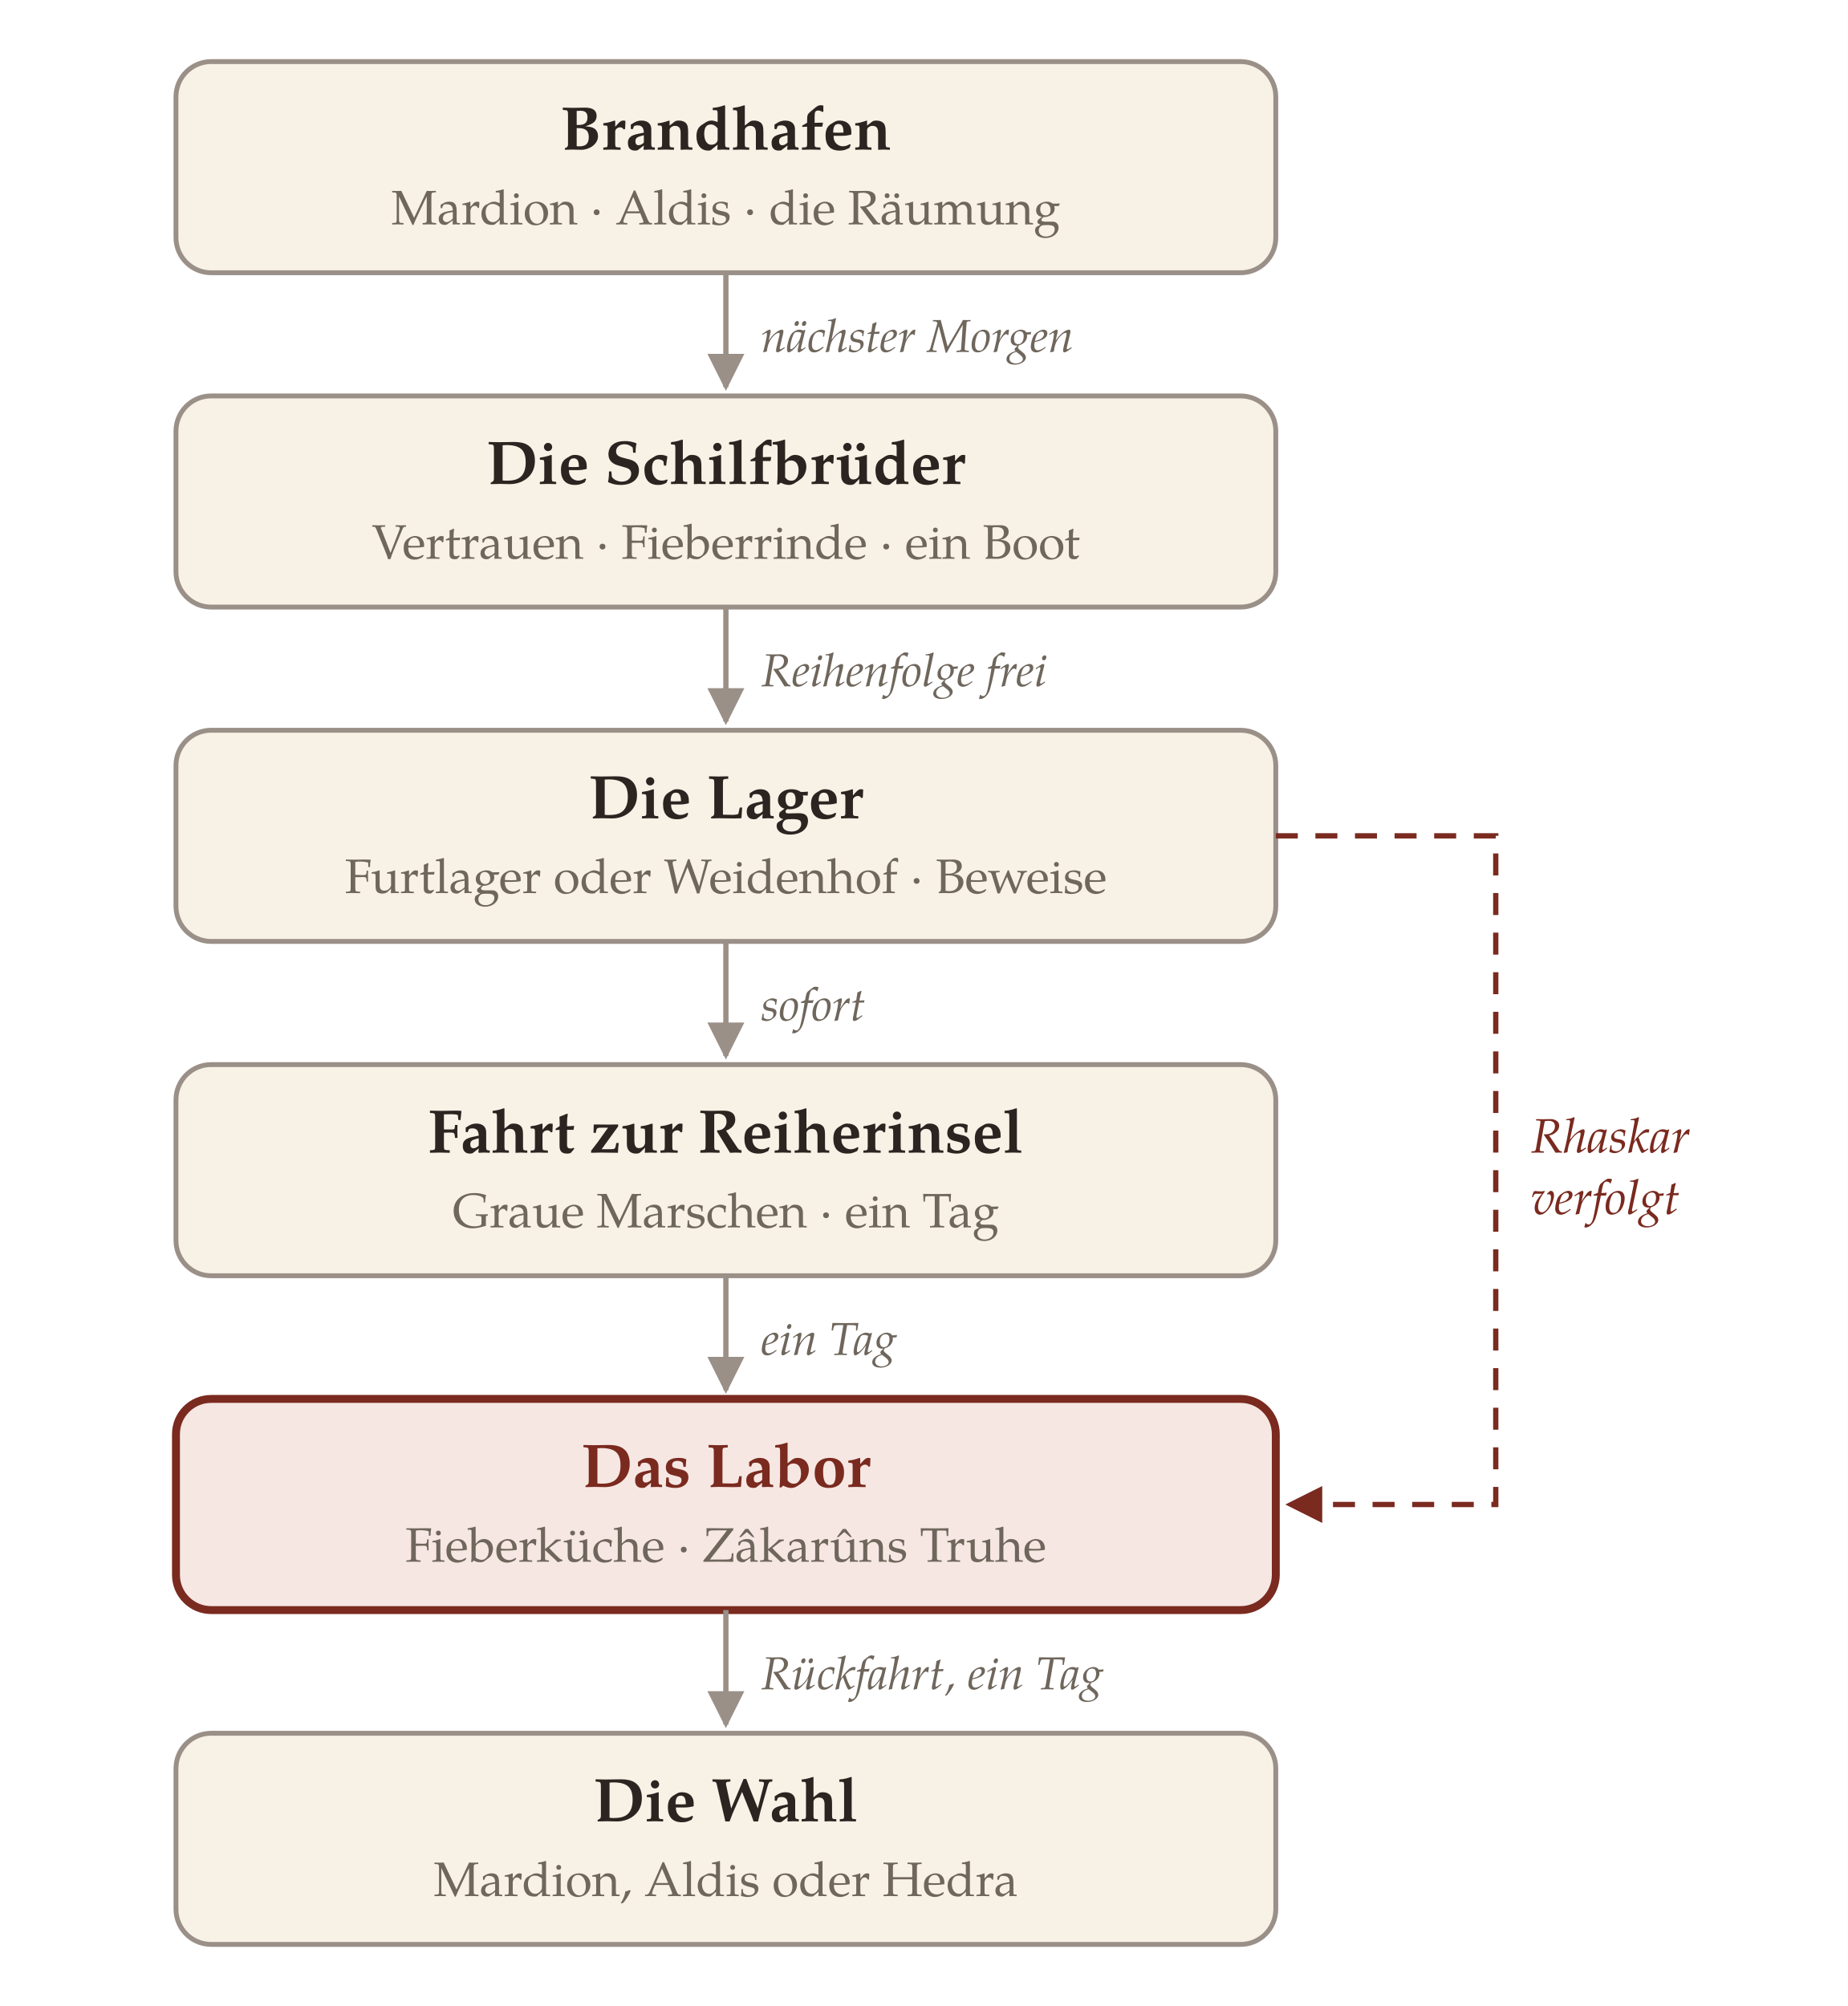
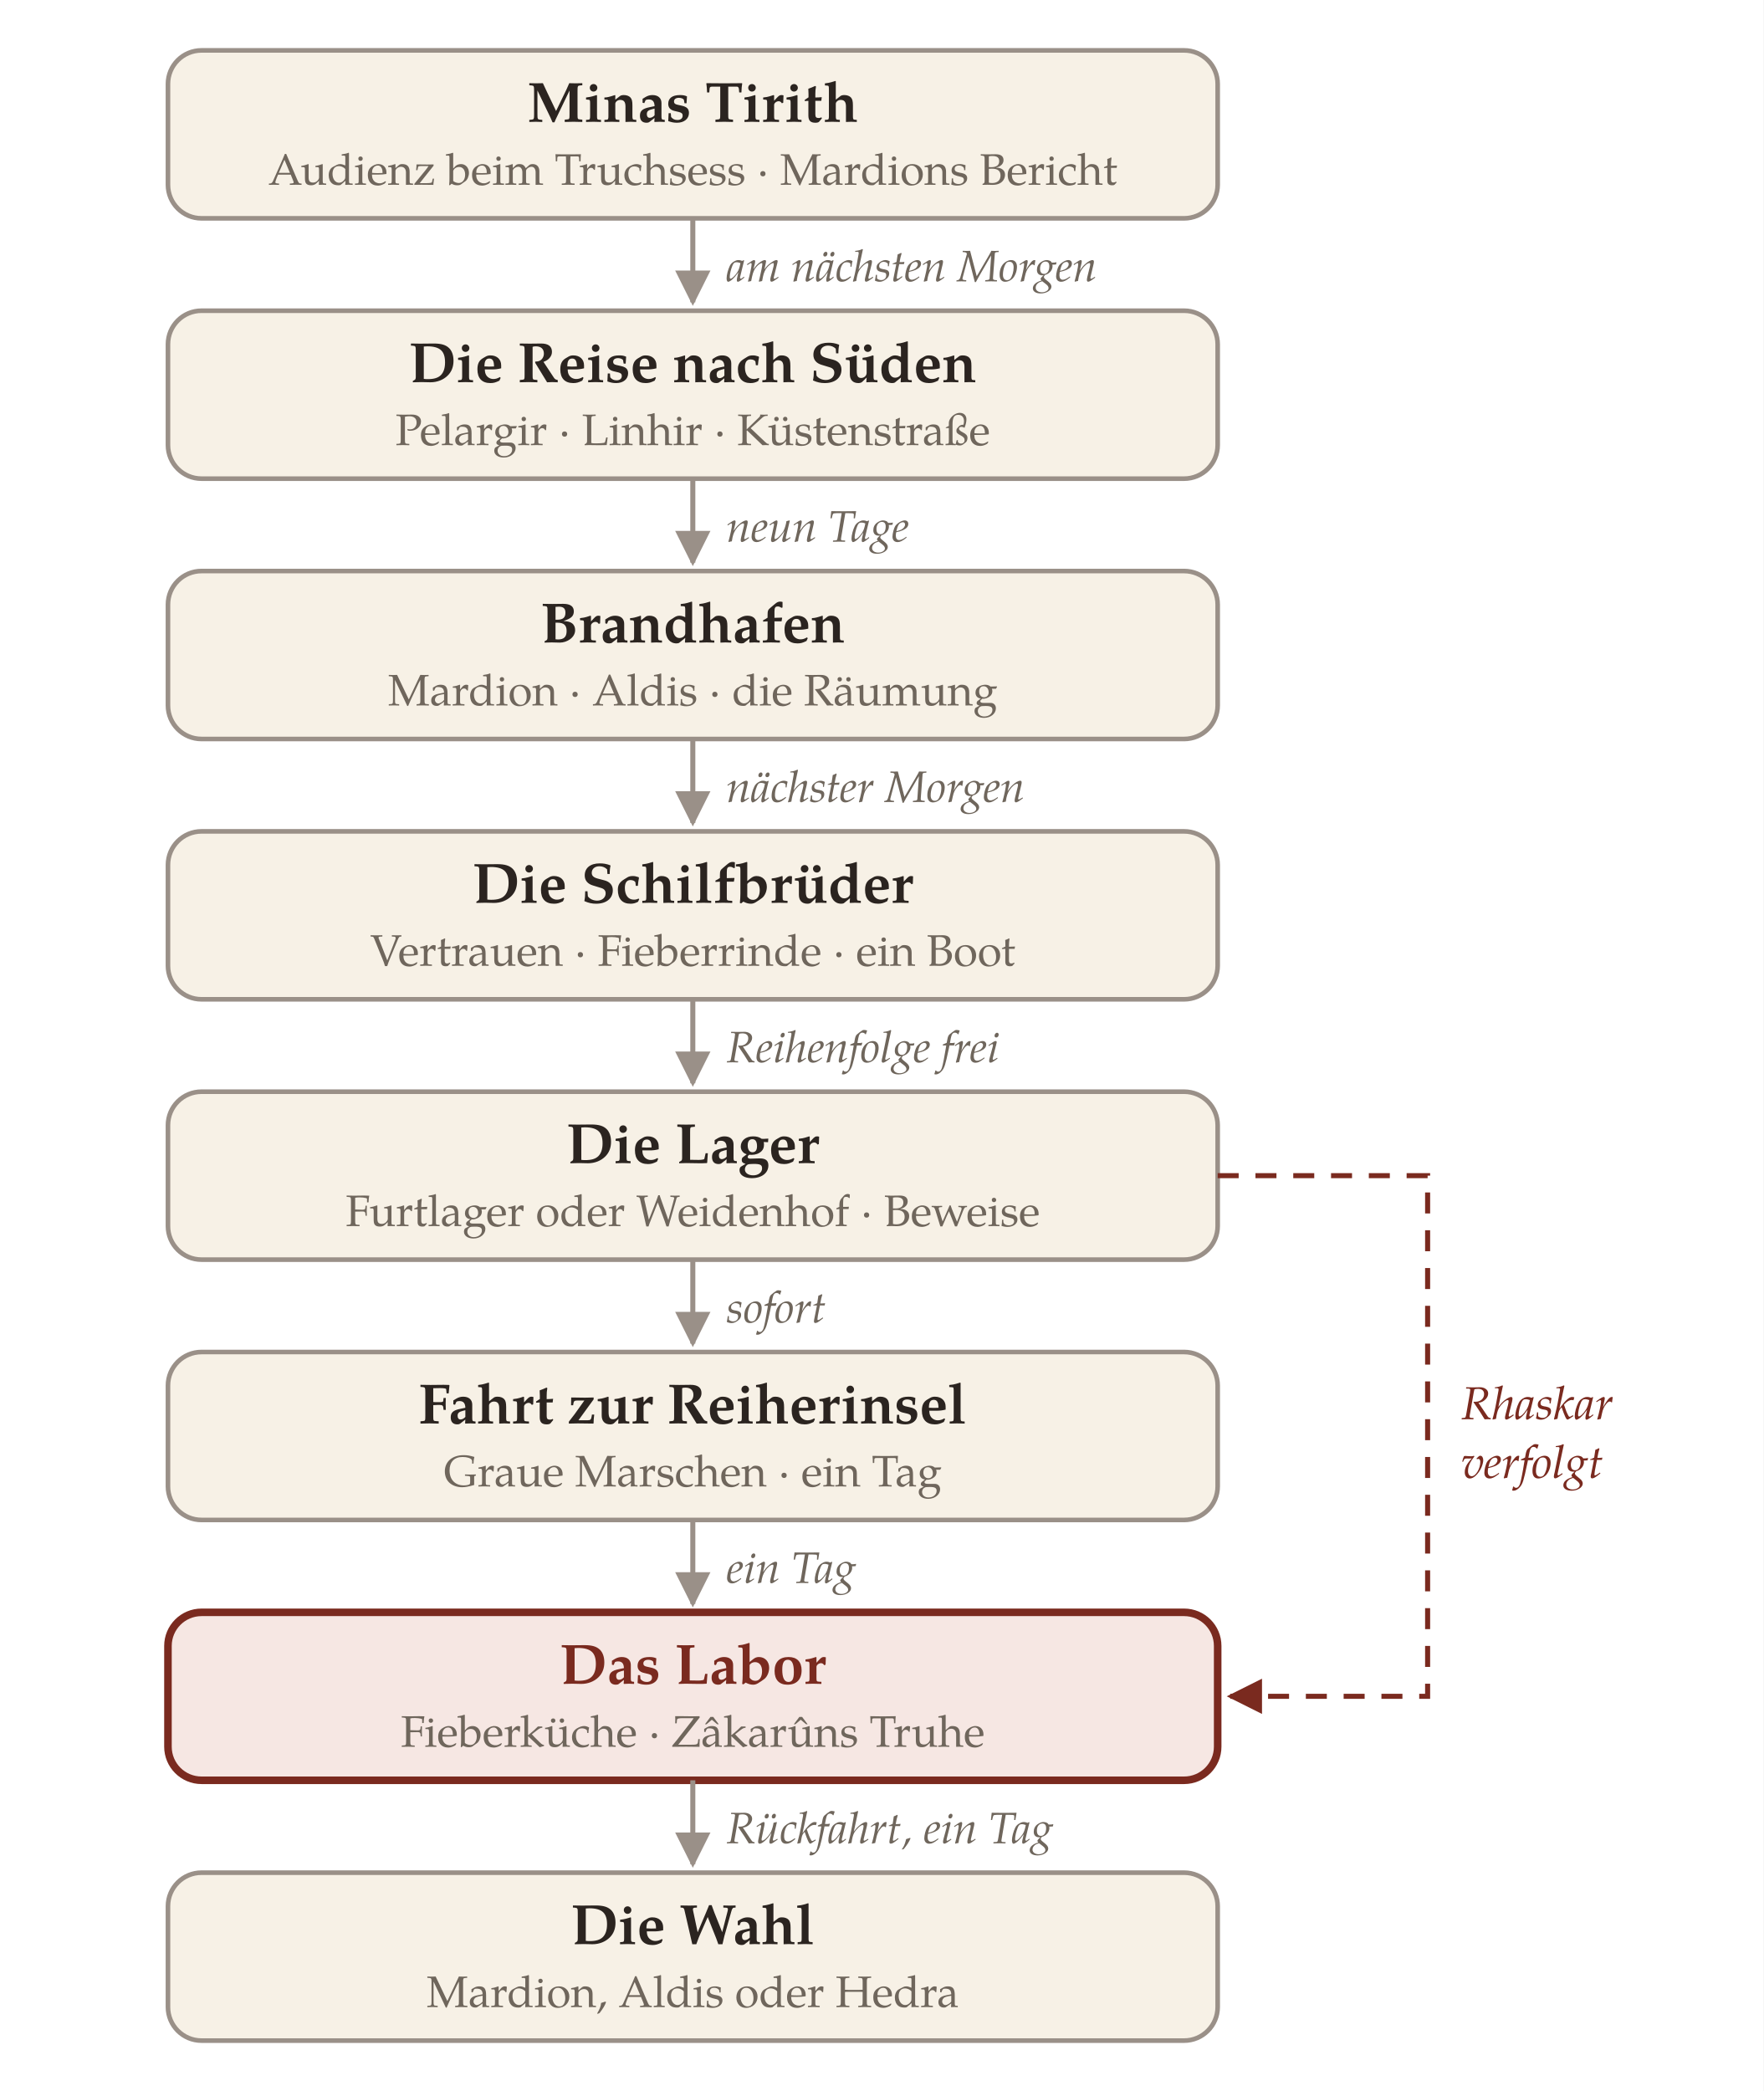
- <svg xmlns="http://www.w3.org/2000/svg" viewBox="0 0 420 456" width="1680" height="1824">
+ <svg xmlns="http://www.w3.org/2000/svg" viewBox="0 0 420 498" width="1680" height="1992">
  <defs>
    <marker id="a" viewBox="0 0 10 10" refX="9" refY="5" markerWidth="7" markerHeight="7" orient="auto">
      <path d="M0 0L10 5L0 10z" fill="#9a9088" />
    </marker>
    <marker id="r" viewBox="0 0 10 10" refX="9" refY="5" markerWidth="7" markerHeight="7" orient="auto">
      <path d="M0 0L10 5L0 10z" fill="#7a2a1f" />
    </marker>
  </defs>
-   <rect width="420" height="456" fill="#ffffff" />
-   <rect x="40" y="14" width="250" height="48" rx="8" fill="#f7f1e6" stroke="#9a9088" stroke-width="1.1" />
-   <text x="165.0" y="34" font-family="TeX Gyre Pagella" font-weight="700" font-size="14" fill="#2b2420" text-anchor="middle">Brandhafen</text>
-   <text x="165.0" y="51" font-family="TeX Gyre Pagella" font-size="11" fill="#6f665c" text-anchor="middle">Mardion · Aldis · die Räumung</text>
-   <path d="M165.0 62 V88" stroke="#9a9088" stroke-width="1.2" marker-end="url(#a)" />
-   <text x="173.0" y="80.0" font-family="TeX Gyre Pagella" font-style="italic" font-size="10.5" fill="#6f665c">nächster Morgen</text>
-   <rect x="40" y="90" width="250" height="48" rx="8" fill="#f7f1e6" stroke="#9a9088" stroke-width="1.1" />
-   <text x="165.0" y="110" font-family="TeX Gyre Pagella" font-weight="700" font-size="14" fill="#2b2420" text-anchor="middle">Die Schilfbrüder</text>
-   <text x="165.0" y="127" font-family="TeX Gyre Pagella" font-size="11" fill="#6f665c" text-anchor="middle">Vertrauen · Fieberrinde · ein Boot</text>
-   <path d="M165.0 138 V164" stroke="#9a9088" stroke-width="1.2" marker-end="url(#a)" />
-   <text x="173.0" y="156.0" font-family="TeX Gyre Pagella" font-style="italic" font-size="10.5" fill="#6f665c">Reihenfolge frei</text>
-   <rect x="40" y="166" width="250" height="48" rx="8" fill="#f7f1e6" stroke="#9a9088" stroke-width="1.1" />
-   <text x="165.0" y="186" font-family="TeX Gyre Pagella" font-weight="700" font-size="14" fill="#2b2420" text-anchor="middle">Die Lager</text>
-   <text x="165.0" y="203" font-family="TeX Gyre Pagella" font-size="11" fill="#6f665c" text-anchor="middle">Furtlager oder Weidenhof · Beweise</text>
-   <path d="M165.0 214 V240" stroke="#9a9088" stroke-width="1.2" marker-end="url(#a)" />
-   <text x="173.0" y="232.0" font-family="TeX Gyre Pagella" font-style="italic" font-size="10.5" fill="#6f665c">sofort</text>
-   <rect x="40" y="242" width="250" height="48" rx="8" fill="#f7f1e6" stroke="#9a9088" stroke-width="1.1" />
-   <text x="165.0" y="262" font-family="TeX Gyre Pagella" font-weight="700" font-size="14" fill="#2b2420" text-anchor="middle">Fahrt zur Reiherinsel</text>
-   <text x="165.0" y="279" font-family="TeX Gyre Pagella" font-size="11" fill="#6f665c" text-anchor="middle">Graue Marschen · ein Tag</text>
-   <path d="M165.0 290 V316" stroke="#9a9088" stroke-width="1.2" marker-end="url(#a)" />
-   <text x="173.0" y="308.0" font-family="TeX Gyre Pagella" font-style="italic" font-size="10.5" fill="#6f665c">ein Tag</text>
-   <rect x="40" y="318" width="250" height="48" rx="8" fill="#f6e7e3" stroke="#7a2a1f" stroke-width="1.8" />
-   <text x="165.0" y="338" font-family="TeX Gyre Pagella" font-weight="700" font-size="14" fill="#7a2a1f" text-anchor="middle">Das Labor</text>
-   <text x="165.0" y="355" font-family="TeX Gyre Pagella" font-size="11" fill="#6f665c" text-anchor="middle">Fieberküche · Zâkarûns Truhe</text>
-   <path d="M165.0 366 V392" stroke="#9a9088" stroke-width="1.2" marker-end="url(#a)" />
-   <text x="173.0" y="384.0" font-family="TeX Gyre Pagella" font-style="italic" font-size="10.5" fill="#6f665c">Rückfahrt, ein Tag</text>
-   <rect x="40" y="394" width="250" height="48" rx="8" fill="#f7f1e6" stroke="#9a9088" stroke-width="1.1" />
-   <text x="165.0" y="414" font-family="TeX Gyre Pagella" font-weight="700" font-size="14" fill="#2b2420" text-anchor="middle">Die Wahl</text>
-   <text x="165.0" y="431" font-family="TeX Gyre Pagella" font-size="11" fill="#6f665c" text-anchor="middle">Mardion, Aldis oder Hedra</text>
-   <path d="M290 190.0 H340 V342.0 H293" fill="none" stroke="#7a2a1f" stroke-width="1.2" stroke-dasharray="5 4" marker-end="url(#r)" />
-   <text x="348" y="262.0" font-family="TeX Gyre Pagella" font-style="italic" font-size="11" fill="#7a2a1f">Rhaskar</text>
-   <text x="348" y="276.0" font-family="TeX Gyre Pagella" font-style="italic" font-size="11" fill="#7a2a1f">verfolgt</text>
+   <rect width="420" height="498" fill="#ffffff" />
+   <rect x="40" y="12" width="250" height="40" rx="8" fill="#f7f1e6" stroke="#9a9088" stroke-width="1.1" />
+   <text x="165.0" y="29" font-family="TeX Gyre Pagella" font-weight="700" font-size="13.5" fill="#2b2420" text-anchor="middle">Minas Tirith</text>
+   <text x="165.0" y="44" font-family="TeX Gyre Pagella" font-size="10.5" fill="#6f665c" text-anchor="middle">Audienz beim Truchsess · Mardions Bericht</text>
+   <path d="M165.0 52 V72" stroke="#9a9088" stroke-width="1.2" marker-end="url(#a)" />
+   <text x="173.0" y="67.0" font-family="TeX Gyre Pagella" font-style="italic" font-size="10.5" fill="#6f665c">am nächsten Morgen</text>
+   <rect x="40" y="74" width="250" height="40" rx="8" fill="#f7f1e6" stroke="#9a9088" stroke-width="1.1" />
+   <text x="165.0" y="91" font-family="TeX Gyre Pagella" font-weight="700" font-size="13.5" fill="#2b2420" text-anchor="middle">Die Reise nach Süden</text>
+   <text x="165.0" y="106" font-family="TeX Gyre Pagella" font-size="10.5" fill="#6f665c" text-anchor="middle">Pelargir · Linhir · Küstenstraße</text>
+   <path d="M165.0 114 V134" stroke="#9a9088" stroke-width="1.2" marker-end="url(#a)" />
+   <text x="173.0" y="129.0" font-family="TeX Gyre Pagella" font-style="italic" font-size="10.5" fill="#6f665c">neun Tage</text>
+   <rect x="40" y="136" width="250" height="40" rx="8" fill="#f7f1e6" stroke="#9a9088" stroke-width="1.1" />
+   <text x="165.0" y="153" font-family="TeX Gyre Pagella" font-weight="700" font-size="13.5" fill="#2b2420" text-anchor="middle">Brandhafen</text>
+   <text x="165.0" y="168" font-family="TeX Gyre Pagella" font-size="10.5" fill="#6f665c" text-anchor="middle">Mardion · Aldis · die Räumung</text>
+   <path d="M165.0 176 V196" stroke="#9a9088" stroke-width="1.2" marker-end="url(#a)" />
+   <text x="173.0" y="191.0" font-family="TeX Gyre Pagella" font-style="italic" font-size="10.5" fill="#6f665c">nächster Morgen</text>
+   <rect x="40" y="198" width="250" height="40" rx="8" fill="#f7f1e6" stroke="#9a9088" stroke-width="1.1" />
+   <text x="165.0" y="215" font-family="TeX Gyre Pagella" font-weight="700" font-size="13.5" fill="#2b2420" text-anchor="middle">Die Schilfbrüder</text>
+   <text x="165.0" y="230" font-family="TeX Gyre Pagella" font-size="10.5" fill="#6f665c" text-anchor="middle">Vertrauen · Fieberrinde · ein Boot</text>
+   <path d="M165.0 238 V258" stroke="#9a9088" stroke-width="1.2" marker-end="url(#a)" />
+   <text x="173.0" y="253.0" font-family="TeX Gyre Pagella" font-style="italic" font-size="10.5" fill="#6f665c">Reihenfolge frei</text>
+   <rect x="40" y="260" width="250" height="40" rx="8" fill="#f7f1e6" stroke="#9a9088" stroke-width="1.1" />
+   <text x="165.0" y="277" font-family="TeX Gyre Pagella" font-weight="700" font-size="13.5" fill="#2b2420" text-anchor="middle">Die Lager</text>
+   <text x="165.0" y="292" font-family="TeX Gyre Pagella" font-size="10.5" fill="#6f665c" text-anchor="middle">Furtlager oder Weidenhof · Beweise</text>
+   <path d="M165.0 300 V320" stroke="#9a9088" stroke-width="1.2" marker-end="url(#a)" />
+   <text x="173.0" y="315.0" font-family="TeX Gyre Pagella" font-style="italic" font-size="10.5" fill="#6f665c">sofort</text>
+   <rect x="40" y="322" width="250" height="40" rx="8" fill="#f7f1e6" stroke="#9a9088" stroke-width="1.1" />
+   <text x="165.0" y="339" font-family="TeX Gyre Pagella" font-weight="700" font-size="13.5" fill="#2b2420" text-anchor="middle">Fahrt zur Reiherinsel</text>
+   <text x="165.0" y="354" font-family="TeX Gyre Pagella" font-size="10.5" fill="#6f665c" text-anchor="middle">Graue Marschen · ein Tag</text>
+   <path d="M165.0 362 V382" stroke="#9a9088" stroke-width="1.2" marker-end="url(#a)" />
+   <text x="173.0" y="377.0" font-family="TeX Gyre Pagella" font-style="italic" font-size="10.5" fill="#6f665c">ein Tag</text>
+   <rect x="40" y="384" width="250" height="40" rx="8" fill="#f6e7e3" stroke="#7a2a1f" stroke-width="1.8" />
+   <text x="165.0" y="401" font-family="TeX Gyre Pagella" font-weight="700" font-size="13.5" fill="#7a2a1f" text-anchor="middle">Das Labor</text>
+   <text x="165.0" y="416" font-family="TeX Gyre Pagella" font-size="10.5" fill="#6f665c" text-anchor="middle">Fieberküche · Zâkarûns Truhe</text>
+   <path d="M165.0 424 V444" stroke="#9a9088" stroke-width="1.2" marker-end="url(#a)" />
+   <text x="173.0" y="439.0" font-family="TeX Gyre Pagella" font-style="italic" font-size="10.5" fill="#6f665c">Rückfahrt, ein Tag</text>
+   <rect x="40" y="446" width="250" height="40" rx="8" fill="#f7f1e6" stroke="#9a9088" stroke-width="1.1" />
+   <text x="165.0" y="463" font-family="TeX Gyre Pagella" font-weight="700" font-size="13.5" fill="#2b2420" text-anchor="middle">Die Wahl</text>
+   <text x="165.0" y="478" font-family="TeX Gyre Pagella" font-size="10.5" fill="#6f665c" text-anchor="middle">Mardion, Aldis oder Hedra</text>
+   <path d="M290 280.0 H340 V404.0 H293" fill="none" stroke="#7a2a1f" stroke-width="1.2" stroke-dasharray="5 4" marker-end="url(#r)" />
+   <text x="348" y="338.0" font-family="TeX Gyre Pagella" font-style="italic" font-size="11" fill="#7a2a1f">Rhaskar</text>
+   <text x="348" y="352.0" font-family="TeX Gyre Pagella" font-style="italic" font-size="11" fill="#7a2a1f">verfolgt</text>
</svg>
